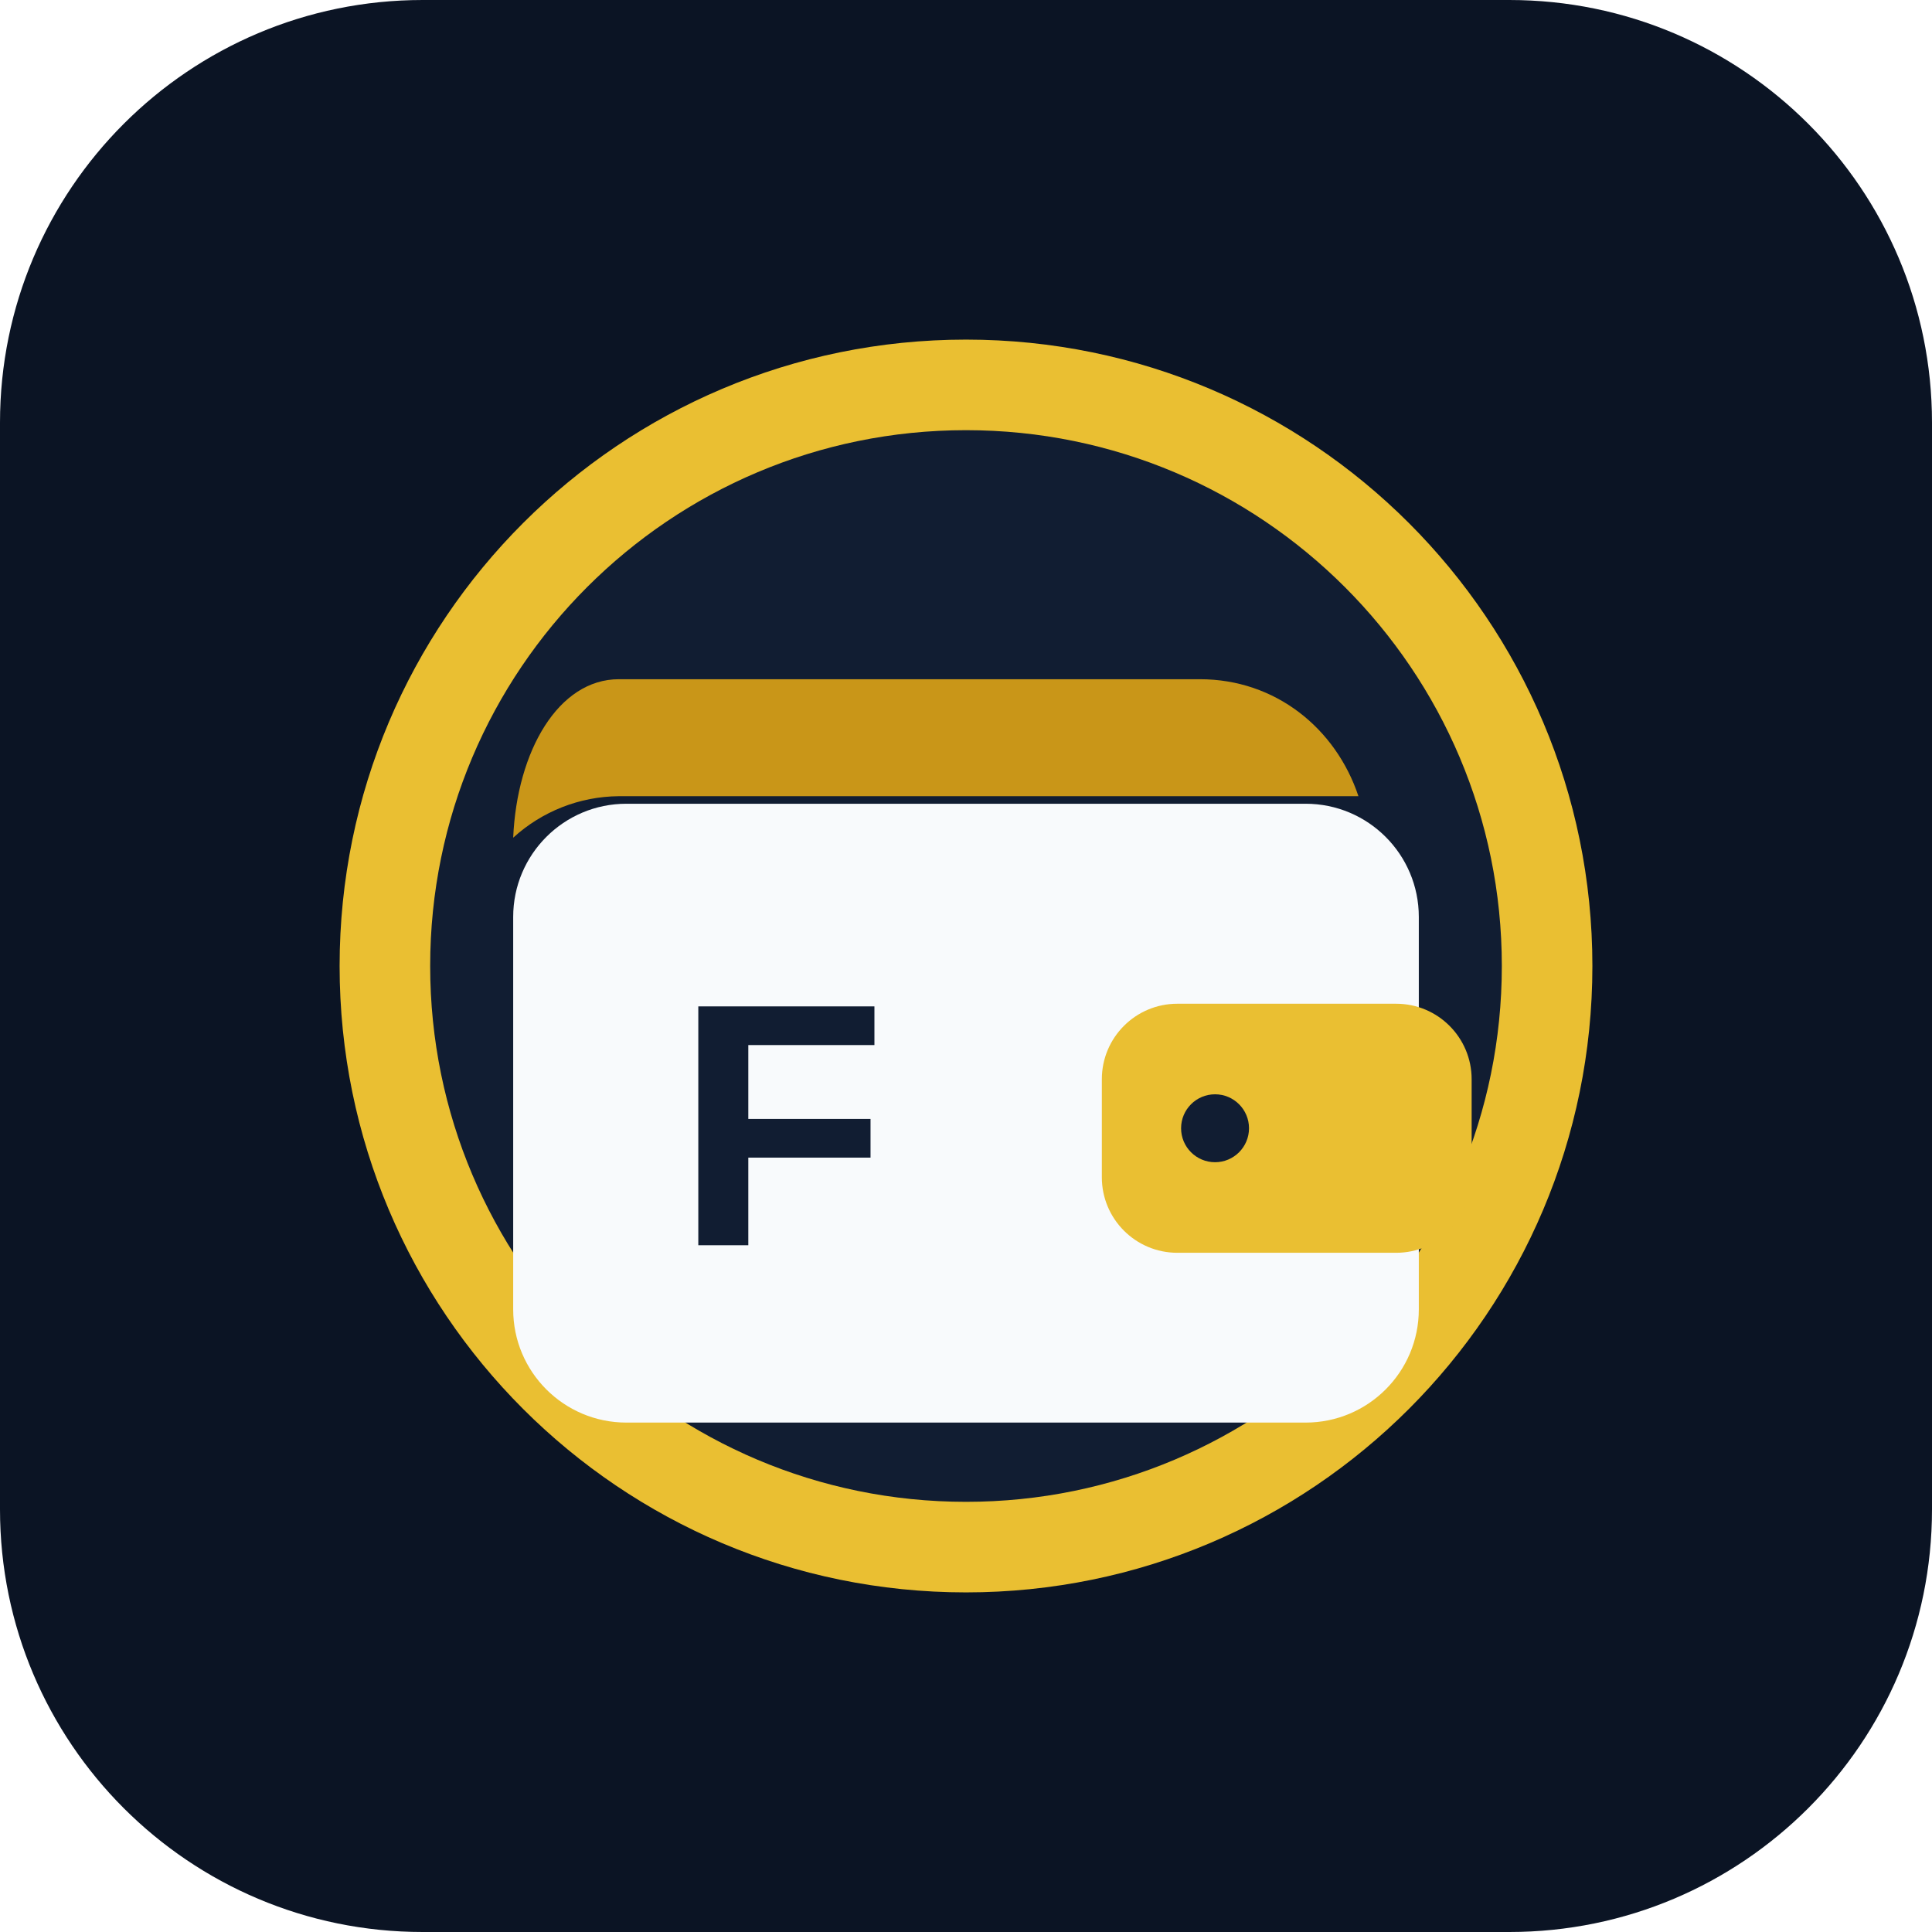
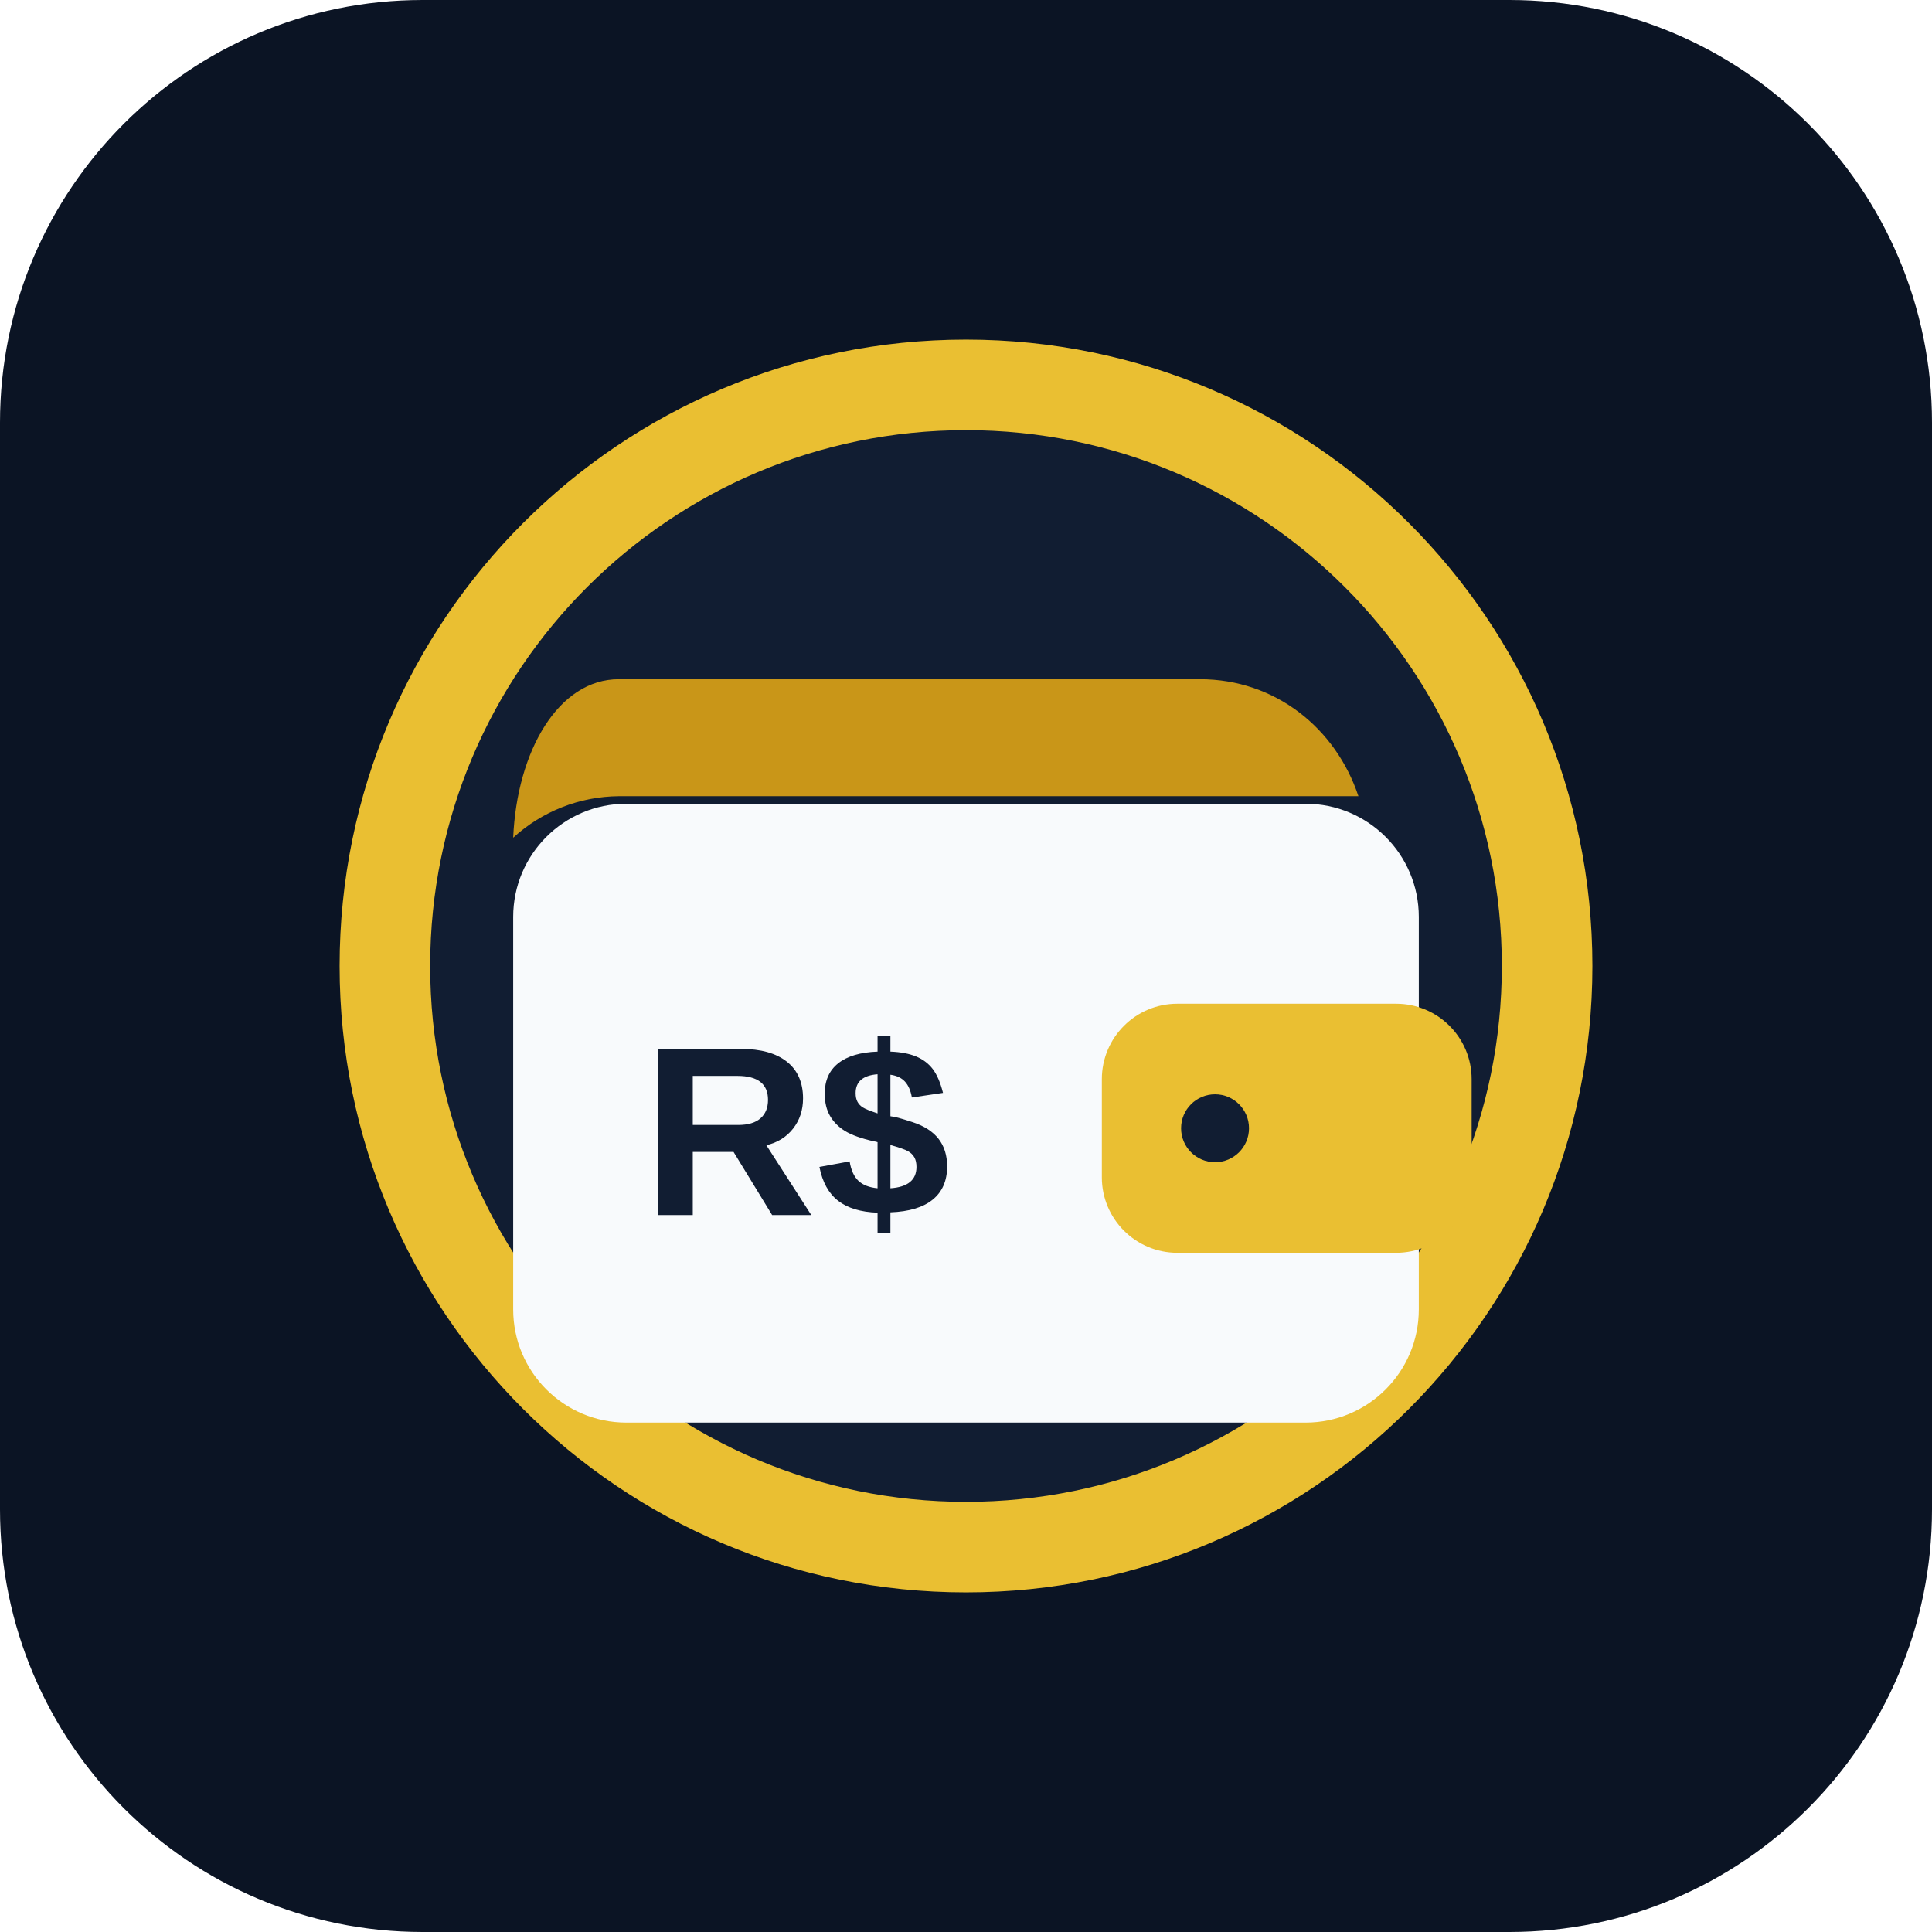
<svg xmlns="http://www.w3.org/2000/svg" viewBox="0 0 512 512">
  <rect width="512" height="512" rx="112" fill="#0b1424" />
  <circle cx="256" cy="256" r="166" fill="#eabf32" />
  <circle cx="256" cy="256" r="142" fill="#111d32" />
  <path d="M166 213h180a30 30 0 0 1 30 30v104a30 30 0 0 1-30 30H166a30 30 0 0 1-30-30V243a30 30 0 0 1 30-30Z" fill="#f8fafc" />
  <path d="M164 180h154c20 0 36 13 42 31H164a42 42 0 0 0-28 11c1-23 12-42 28-42Z" fill="#c99618" />
  <rect x="292" y="266" width="98" height="66" rx="20" fill="#eabf32" />
  <circle cx="322" cy="299" r="9" fill="#111d32" />
-   <text x="207" y="330" font-family="Arial, sans-serif" font-size="92" font-weight="800" text-anchor="middle" fill="#111d32">F</text>
+   <text x="211" y="322" font-family="Arial, sans-serif" font-size="64" font-weight="900" text-anchor="middle" fill="#111d32">R$</text>
</svg>
